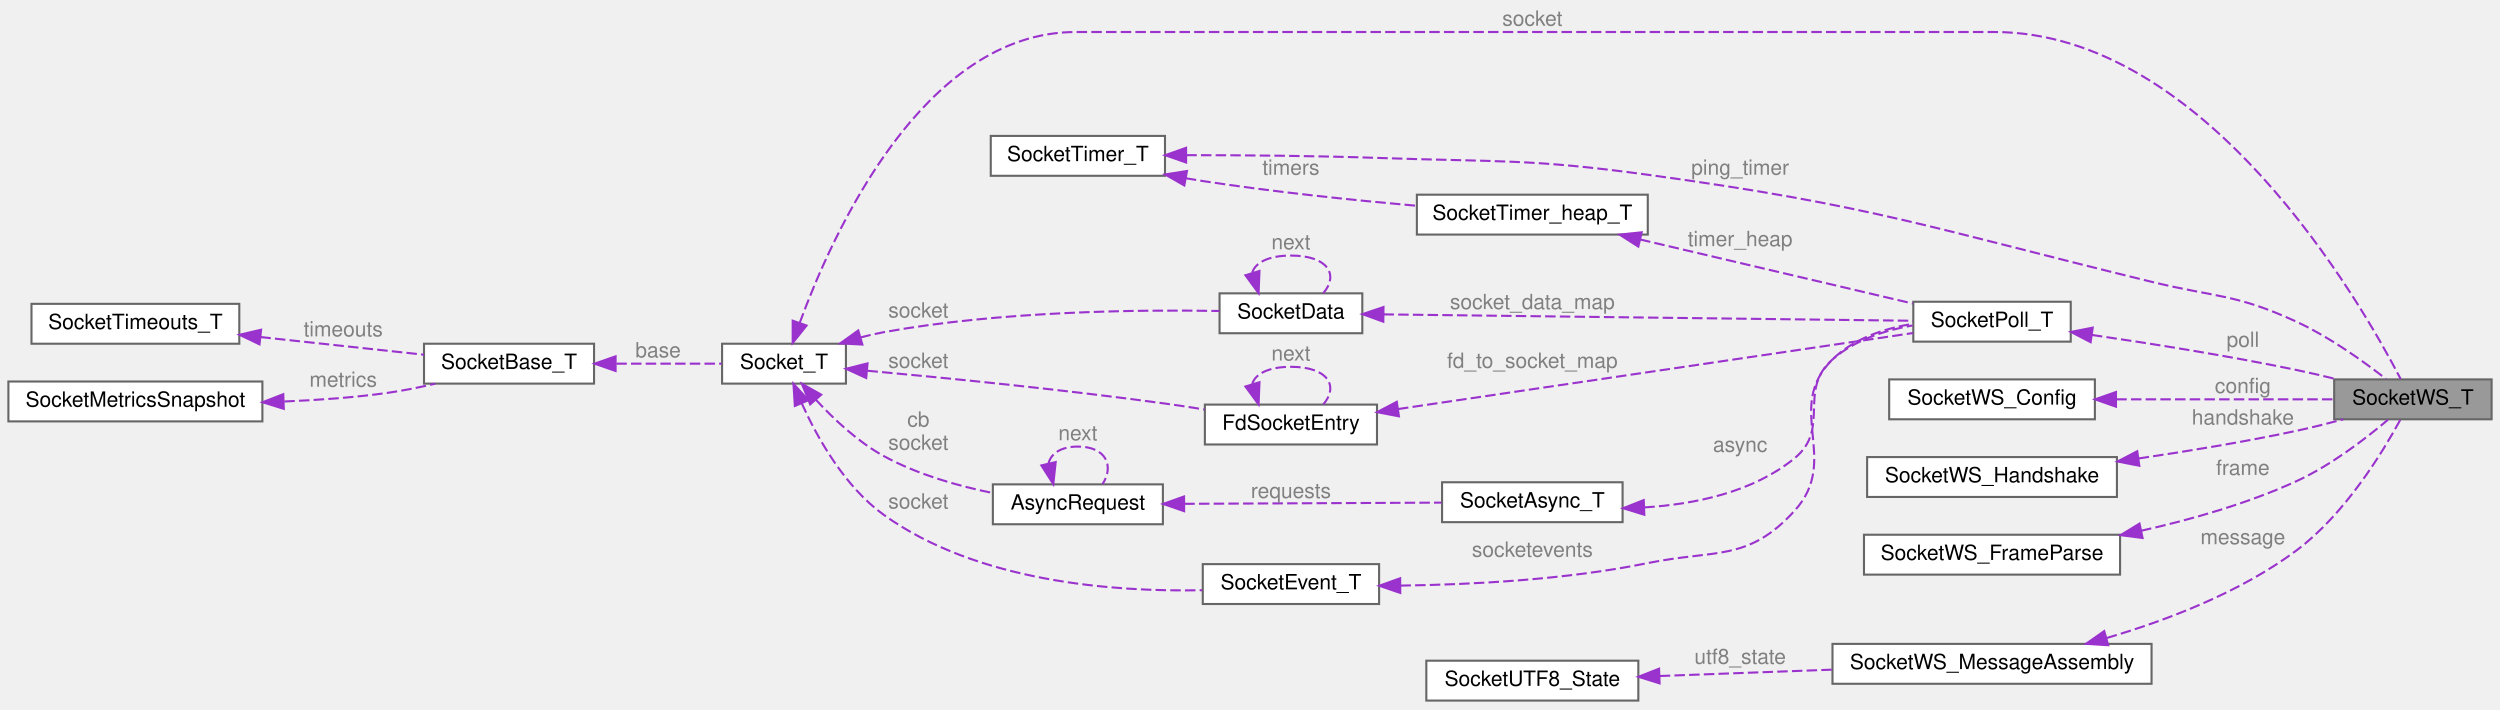
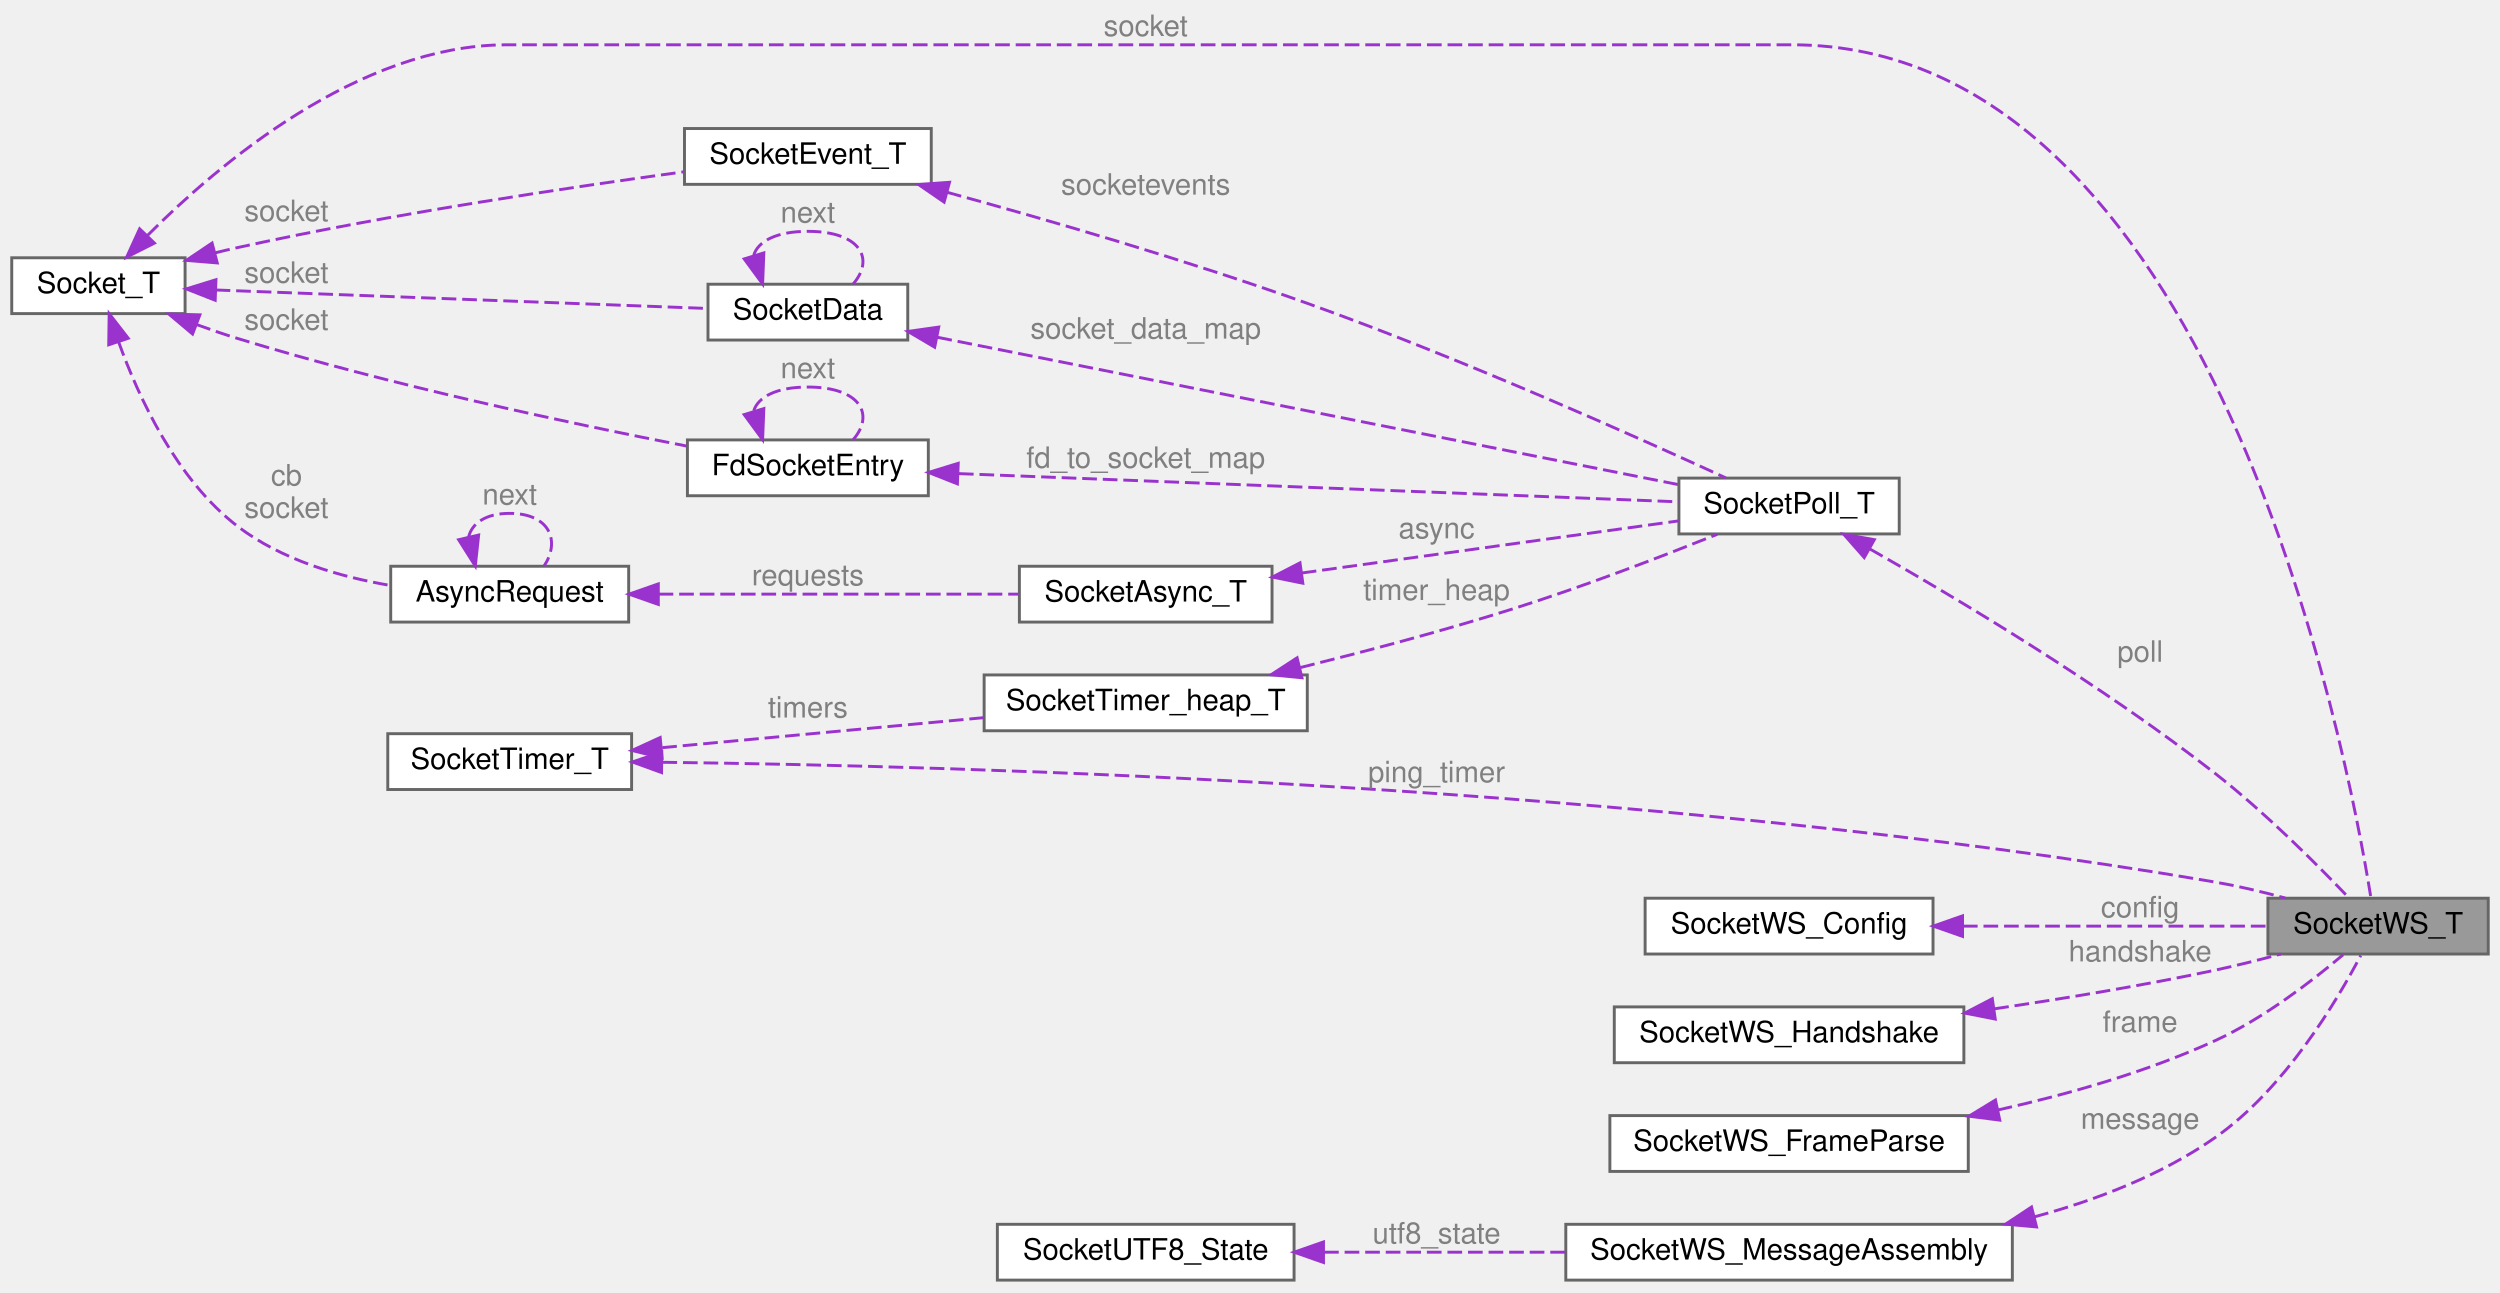
- <svg xmlns="http://www.w3.org/2000/svg" xmlns:xlink="http://www.w3.org/1999/xlink" width="1191pt" height="338pt" viewBox="0.00 0.00 1191.00 337.50">
-   <g id="graph0" class="graph" transform="scale(1 1) rotate(0) translate(4 333.5)">
+ <svg xmlns="http://www.w3.org/2000/svg" xmlns:xlink="http://www.w3.org/1999/xlink" width="851pt" height="440pt" viewBox="0.00 0.00 851.00 439.50">
+   <g id="graph0" class="graph" transform="scale(1 1) rotate(0) translate(4 435.5)">
    <g id="Node000001" class="node">
      <g id="a_Node000001">
        <a xlink:title="Opaque WebSocket connection context holding all protocol state.">
-           <polygon fill="#999999" stroke="#666666" points="1183,-153 1108,-153 1108,-134 1183,-134 1183,-153" />
-           <text text-anchor="middle" x="1145.5" y="-141" font-family="Helvetica,sans-Serif" font-size="10.00">SocketWS_T</text>
+           <polygon fill="#999999" stroke="#666666" points="843,-130 768,-130 768,-111 843,-111 843,-130" />
+           <text text-anchor="middle" x="805.5" y="-118" font-family="Helvetica,sans-Serif" font-size="10.00">SocketWS_T</text>
        </a>
      </g>
    </g>
    <g id="Node000002" class="node">
      <g id="a_Node000002">
        <a xlink:title=" ">
-           <polygon fill="white" stroke="#666666" points="399,-170 340,-170 340,-151 399,-151 399,-170" />
-           <text text-anchor="middle" x="369.5" y="-158" font-family="Helvetica,sans-Serif" font-size="10.00">Socket_T</text>
+           <polygon fill="white" stroke="#666666" points="59,-348 0,-348 0,-329 59,-329 59,-348" />
+           <text text-anchor="middle" x="29.5" y="-336" font-family="Helvetica,sans-Serif" font-size="10.00">Socket_T</text>
        </a>
      </g>
    </g>
    <g id="edge1_Node000001_Node000002" class="edge">
      <g id="a_edge1_Node000001_Node000002">
        <a xlink:title=" ">
-           <path fill="none" stroke="#9a32cd" stroke-dasharray="5,2" d="M376.95,-179.84C392.38,-222.02 435.64,-318.5 508.5,-318.5 508.5,-318.5 508.5,-318.5 946,-318.5 1046.84,-318.5 1120.69,-189.84 1139.69,-153.16" />
-           <polygon fill="#9a32cd" stroke="#9a32cd" points="380.25,-178.66 373.63,-170.38 373.64,-180.98 380.25,-178.66" />
-         </a>
-       </g>
-       <text text-anchor="middle" x="726" y="-321.5" font-family="Helvetica,sans-Serif" font-size="10.00" fill="grey"> socket</text>
+           <path fill="none" stroke="#9a32cd" stroke-dasharray="5,2" d="M46.27,-355.66C70.18,-379.7 118.17,-420.5 168.5,-420.5 168.5,-420.5 168.5,-420.5 606,-420.5 748.7,-420.5 794.8,-181.49 803.06,-130.14" />
+           <polygon fill="#9a32cd" stroke="#9a32cd" points="48.57,-353 39.12,-348.23 43.53,-357.86 48.57,-353" />
+         </a>
+       </g>
+       <text text-anchor="middle" x="386" y="-423.5" font-family="Helvetica,sans-Serif" font-size="10.00" fill="grey"> socket</text>
+     </g>
+     <g id="Node000010" class="node">
+       <g id="a_Node000010">
+         <a xlink:href="group__event__system.html#structSocketEvent__T" target="_top" xlink:title="Event notification structure returned by polling operations.">
+           <polygon fill="white" stroke="#666666" points="313,-392 229,-392 229,-373 313,-373 313,-392" />
+           <text text-anchor="middle" x="271" y="-380" font-family="Helvetica,sans-Serif" font-size="10.00">SocketEvent_T</text>
+         </a>
+       </g>
+     </g>
+     <g id="edge10_Node000010_Node000002" class="edge">
+       <g id="a_edge10_Node000010_Node000002">
+         <a xlink:title=" ">
+           <path fill="none" stroke="#9a32cd" stroke-dasharray="5,2" d="M69.33,-349.71C71.92,-350.35 74.49,-350.95 77,-351.5 128.88,-362.88 189.45,-371.93 228.71,-377.25" />
+           <polygon fill="#9a32cd" stroke="#9a32cd" points="69.95,-346.25 59.39,-347.12 68.19,-353.03 69.95,-346.25" />
+         </a>
+       </g>
+       <text text-anchor="middle" x="93.5" y="-360.5" font-family="Helvetica,sans-Serif" font-size="10.00" fill="grey"> socket</text>
+     </g>
+     <g id="Node000011" class="node">
+       <g id="a_Node000011">
+         <a xlink:href="group__poll__private.html#structSocketData" target="_top" xlink:title="Linked-list node for socket-to-userdata mapping in internal hash table.">
+           <polygon fill="white" stroke="#666666" points="305,-339 237,-339 237,-320 305,-320 305,-339" />
+           <text text-anchor="middle" x="271" y="-327" font-family="Helvetica,sans-Serif" font-size="10.00">SocketData</text>
+         </a>
+       </g>
+     </g>
+     <g id="edge12_Node000011_Node000002" class="edge">
+       <g id="a_edge12_Node000011_Node000002">
+         <a xlink:title=" ">
+           <path fill="none" stroke="#9a32cd" stroke-dasharray="5,2" d="M69.39,-337.04C115.9,-335.29 192.94,-332.4 236.78,-330.75" />
+           <polygon fill="#9a32cd" stroke="#9a32cd" points="69.25,-333.54 59.39,-337.41 69.51,-340.54 69.25,-333.54" />
+         </a>
+       </g>
+       <text text-anchor="middle" x="93.5" y="-339.5" font-family="Helvetica,sans-Serif" font-size="10.00" fill="grey"> socket</text>
+     </g>
+     <g id="Node000012" class="node">
+       <g id="a_Node000012">
+         <a xlink:href="group__poll__private.html#structFdSocketEntry" target="_top" xlink:title="Linked-list node for FD-to-socket reverse mapping in internal hash table.">
+           <polygon fill="white" stroke="#666666" points="312,-286 230,-286 230,-267 312,-267 312,-286" />
+           <text text-anchor="middle" x="271" y="-274" font-family="Helvetica,sans-Serif" font-size="10.00">FdSocketEntry</text>
+         </a>
+       </g>
+     </g>
+     <g id="edge15_Node000012_Node000002" class="edge">
+       <g id="a_edge15_Node000012_Node000002">
+         <a xlink:title=" ">
+           <path fill="none" stroke="#9a32cd" stroke-dasharray="5,2" d="M62.86,-325.29C67.56,-323.57 72.38,-321.91 77,-320.5 128.93,-304.62 190.27,-291.58 229.63,-283.93" />
+           <polygon fill="#9a32cd" stroke="#9a32cd" points="61.55,-322.04 53.45,-328.86 64.04,-328.58 61.55,-322.04" />
+         </a>
+       </g>
+       <text text-anchor="middle" x="93.5" y="-323.5" font-family="Helvetica,sans-Serif" font-size="10.00" fill="grey"> socket</text>
+     </g>
+     <g id="Node000014" class="node">
+       <g id="a_Node000014">
+         <a xlink:href="structAsyncRequest.html" target="_top" xlink:title="Internal structure for tracking asynchronous I/O requests.">
+           <polygon fill="white" stroke="#666666" points="210,-243 129,-243 129,-224 210,-224 210,-243" />
+           <text text-anchor="middle" x="169.5" y="-231" font-family="Helvetica,sans-Serif" font-size="10.00">AsyncRequest</text>
+         </a>
+       </g>
+     </g>
+     <g id="edge19_Node000014_Node000002" class="edge">
+       <g id="a_edge19_Node000014_Node000002">
+         <a xlink:title=" ">
+           <path fill="none" stroke="#9a32cd" stroke-dasharray="5,2" d="M36.37,-319.39C43.14,-300.57 56.11,-272.4 77,-256.5 91.86,-245.19 111.63,-239.39 128.99,-236.44" />
+           <polygon fill="#9a32cd" stroke="#9a32cd" points="33.01,-318.39 33.16,-328.99 39.65,-320.61 33.01,-318.39" />
+         </a>
+       </g>
+       <text text-anchor="middle" x="93.5" y="-270.5" font-family="Helvetica,sans-Serif" font-size="10.00" fill="grey"> cb</text>
+       <text text-anchor="middle" x="93.5" y="-259.5" font-family="Helvetica,sans-Serif" font-size="10.00" fill="grey">socket</text>
+     </g>
+     <g id="Node000003" class="node">
+       <g id="a_Node000003">
+         <a xlink:href="group__websocket.html#structSocketWS__Config" target="_top" xlink:title="Configuration parameters for WebSocket instances.">
+           <polygon fill="white" stroke="#666666" points="654,-130 556,-130 556,-111 654,-111 654,-130" />
+           <text text-anchor="middle" x="605" y="-118" font-family="Helvetica,sans-Serif" font-size="10.00">SocketWS_Config</text>
+         </a>
+       </g>
+     </g>
+     <g id="edge2_Node000001_Node000003" class="edge">
+       <g id="a_edge2_Node000001_Node000003">
+         <a xlink:title=" ">
+           <path fill="none" stroke="#9a32cd" stroke-dasharray="5,2" d="M664.18,-120.5C697.67,-120.5 738.74,-120.5 767.77,-120.5" />
+           <polygon fill="#9a32cd" stroke="#9a32cd" points="664.05,-117 654.05,-120.5 664.05,-124 664.05,-117" />
+         </a>
+       </g>
+       <text text-anchor="middle" x="724.5" y="-123.5" font-family="Helvetica,sans-Serif" font-size="10.00" fill="grey"> config</text>
+     </g>
+     <g id="Node000004" class="node">
+       <g id="a_Node000004">
+         <a xlink:href="group__websocket.html#structSocketWS__Handshake" target="_top" xlink:title="Context for WebSocket HTTP upgrade handshake.">
+           <polygon fill="white" stroke="#666666" points="664.5,-93 545.5,-93 545.5,-74 664.5,-74 664.5,-93" />
+           <text text-anchor="middle" x="605" y="-81" font-family="Helvetica,sans-Serif" font-size="10.00">SocketWS_Handshake</text>
+         </a>
+       </g>
+     </g>
+     <g id="edge3_Node000001_Node000004" class="edge">
+       <g id="a_edge3_Node000001_Node000004">
+         <a xlink:title=" ">
+           <path fill="none" stroke="#9a32cd" stroke-dasharray="5,2" d="M674.83,-92.34C698.74,-95.86 725.65,-100.31 750,-105.5 757.29,-107.06 765.06,-109.01 772.38,-110.99" />
+           <polygon fill="#9a32cd" stroke="#9a32cd" points="675.18,-88.86 664.78,-90.9 674.18,-95.79 675.18,-88.86" />
+         </a>
+       </g>
+       <text text-anchor="middle" x="724.5" y="-108.5" font-family="Helvetica,sans-Serif" font-size="10.00" fill="grey"> handshake</text>
+     </g>
+     <g id="Node000005" class="node">
+       <g id="a_Node000005">
+         <a xlink:href="group__websocket.html#structSocketWS__FrameParse" target="_top" xlink:title="Context for parsing incoming WebSocket frames.">
+           <polygon fill="white" stroke="#666666" points="666,-56 544,-56 544,-37 666,-37 666,-56" />
+           <text text-anchor="middle" x="605" y="-44" font-family="Helvetica,sans-Serif" font-size="10.00">SocketWS_FrameParse</text>
+         </a>
+       </g>
+     </g>
+     <g id="edge4_Node000001_Node000005" class="edge">
+       <g id="a_edge4_Node000001_Node000005">
+         <a xlink:title=" ">
+           <path fill="none" stroke="#9a32cd" stroke-dasharray="5,2" d="M676.01,-57.89C700.13,-63.27 726.87,-70.9 750,-81.5 766.5,-89.06 783.13,-101.89 793.6,-110.76" />
+           <polygon fill="#9a32cd" stroke="#9a32cd" points="676.72,-54.46 666.21,-55.8 675.26,-61.31 676.72,-54.46" />
+         </a>
+       </g>
+       <text text-anchor="middle" x="724.5" y="-84.5" font-family="Helvetica,sans-Serif" font-size="10.00" fill="grey"> frame</text>
+     </g>
+     <g id="Node000006" class="node">
+       <g id="a_Node000006">
+         <a xlink:href="group__websocket.html#structSocketWS__MessageAssembly" target="_top" xlink:title="State for reassembling fragmented WebSocket messages.">
+           <polygon fill="white" stroke="#666666" points="681,-19 529,-19 529,0 681,0 681,-19" />
+           <text text-anchor="middle" x="605" y="-7" font-family="Helvetica,sans-Serif" font-size="10.00">SocketWS_MessageAssembly</text>
+         </a>
+       </g>
+     </g>
+     <g id="edge5_Node000001_Node000006" class="edge">
+       <g id="a_edge5_Node000001_Node000006">
+         <a xlink:title=" ">
+           <path fill="none" stroke="#9a32cd" stroke-dasharray="5,2" d="M688.43,-21.51C709.79,-27.29 731.86,-35.84 750,-48.5 773.66,-65 791.46,-94.98 799.61,-110.53" />
+           <polygon fill="#9a32cd" stroke="#9a32cd" points="689.24,-18.1 678.69,-19.05 687.53,-24.89 689.24,-18.1" />
+         </a>
+       </g>
+       <text text-anchor="middle" x="724.5" y="-51.5" font-family="Helvetica,sans-Serif" font-size="10.00" fill="grey"> message</text>
+     </g>
+     <g id="Node000007" class="node">
+       <g id="a_Node000007">
+         <a xlink:href="group__utilities.html#structSocketUTF8__State" target="_top" xlink:title="State structure for incremental UTF-8 validation.">
+           <polygon fill="white" stroke="#666666" points="436.5,-19 335.5,-19 335.5,0 436.5,0 436.5,-19" />
+           <text text-anchor="middle" x="386" y="-7" font-family="Helvetica,sans-Serif" font-size="10.00">SocketUTF8_State</text>
+         </a>
+       </g>
+     </g>
+     <g id="edge6_Node000006_Node000007" class="edge">
+       <g id="a_edge6_Node000006_Node000007">
+         <a xlink:title=" ">
+           <path fill="none" stroke="#9a32cd" stroke-dasharray="5,2" d="M446.71,-9.5C472.06,-9.5 501.89,-9.5 528.72,-9.5" />
+           <polygon fill="#9a32cd" stroke="#9a32cd" points="446.51,-6 436.51,-9.5 446.51,-13 446.51,-6" />
+         </a>
+       </g>
+       <text text-anchor="middle" x="485" y="-12.5" font-family="Helvetica,sans-Serif" font-size="10.00" fill="grey"> utf8_state</text>
+     </g>
+     <g id="Node000008" class="node">
+       <g id="a_Node000008">
+         <a xlink:href="group__event__system.html#structSocketTimer__T" target="_top" xlink:title="Internal representation of a single scheduled timer event.">
+           <polygon fill="white" stroke="#666666" points="211,-186 128,-186 128,-167 211,-167 211,-186" />
+           <text text-anchor="middle" x="169.5" y="-174" font-family="Helvetica,sans-Serif" font-size="10.00">SocketTimer_T</text>
+         </a>
+       </g>
+     </g>
+     <g id="edge7_Node000001_Node000008" class="edge">
+       <g id="a_edge7_Node000001_Node000008">
+         <a xlink:title=" ">
+           <path fill="none" stroke="#9a32cd" stroke-dasharray="5,2" d="M221.49,-176.27C322.9,-175.07 556.77,-168.59 750,-135.5 757.83,-134.16 766.17,-132.16 773.9,-130.06" />
+           <polygon fill="#9a32cd" stroke="#9a32cd" points="221.19,-172.77 211.23,-176.38 221.26,-179.77 221.19,-172.77" />
+         </a>
+       </g>
+       <text text-anchor="middle" x="485" y="-169.5" font-family="Helvetica,sans-Serif" font-size="10.00" fill="grey"> ping_timer</text>
+     </g>
+     <g id="Node000015" class="node">
+       <g id="a_Node000015">
+         <a xlink:href="group__event__system.html#structSocketTimer__heap__T" target="_top" xlink:title="Binary min-heap container for managing multiple SocketTimer_T instances.">
+           <polygon fill="white" stroke="#666666" points="441,-206 331,-206 331,-187 441,-187 441,-206" />
+           <text text-anchor="middle" x="386" y="-194" font-family="Helvetica,sans-Serif" font-size="10.00">SocketTimer_heap_T</text>
+         </a>
+       </g>
+     </g>
+     <g id="edge22_Node000015_Node000008" class="edge">
+       <g id="a_edge22_Node000015_Node000008">
+         <a xlink:title=" ">
+           <path fill="none" stroke="#9a32cd" stroke-dasharray="5,2" d="M221.42,-181.25C254.37,-184.32 297.21,-188.31 330.79,-191.45" />
+           <polygon fill="#9a32cd" stroke="#9a32cd" points="221.38,-177.73 211.1,-180.29 220.73,-184.7 221.38,-177.73" />
+         </a>
+       </g>
+       <text text-anchor="middle" x="271" y="-191.5" font-family="Helvetica,sans-Serif" font-size="10.00" fill="grey"> timers</text>
+     </g>
+     <g id="Node000009" class="node">
+       <g id="a_Node000009">
+         <a xlink:href="group__poll__private.html#structSocketPoll__T" target="_top" xlink:title="Opaque internal state structure for SocketPoll instance.">
+           <polygon fill="white" stroke="#666666" points="642.5,-273 567.5,-273 567.5,-254 642.5,-254 642.5,-273" />
+           <text text-anchor="middle" x="605" y="-261" font-family="Helvetica,sans-Serif" font-size="10.00">SocketPoll_T</text>
+         </a>
+       </g>
+     </g>
+     <g id="edge8_Node000001_Node000009" class="edge">
+       <g id="a_edge8_Node000001_Node000009">
+         <a xlink:title=" ">
+           <path fill="none" stroke="#9a32cd" stroke-dasharray="5,2" d="M632.51,-248.88C662.22,-232.01 711.29,-202.71 750,-172.5 767.11,-159.14 784.95,-141.24 795.37,-130.31" />
+           <polygon fill="#9a32cd" stroke="#9a32cd" points="630.58,-245.95 623.59,-253.9 634.02,-252.05 630.58,-245.95" />
+         </a>
+       </g>
+       <text text-anchor="middle" x="724.5" y="-210.5" font-family="Helvetica,sans-Serif" font-size="10.00" fill="grey"> poll</text>
+     </g>
+     <g id="edge9_Node000009_Node000010" class="edge">
+       <g id="a_edge9_Node000009_Node000010">
+         <a xlink:title=" ">
+           <path fill="none" stroke="#9a32cd" stroke-dasharray="5,2" d="M318.37,-370.3C352.58,-360.93 400.1,-347.15 441,-332.5 493.22,-313.79 552.83,-287.16 583.46,-273.08" />
+           <polygon fill="#9a32cd" stroke="#9a32cd" points="317.38,-366.94 308.65,-372.94 319.21,-373.7 317.38,-366.94" />
+         </a>
+       </g>
+       <text text-anchor="middle" x="386" y="-369.5" font-family="Helvetica,sans-Serif" font-size="10.00" fill="grey"> socketevents</text>
+     </g>
+     <g id="edge11_Node000009_Node000011" class="edge">
+       <g id="a_edge11_Node000009_Node000011">
+         <a xlink:title=" ">
+           <path fill="none" stroke="#9a32cd" stroke-dasharray="5,2" d="M315.1,-320.93C380.96,-307.84 505.52,-283.08 567.32,-270.79" />
+           <polygon fill="#9a32cd" stroke="#9a32cd" points="314.17,-317.55 305.05,-322.93 315.54,-324.41 314.17,-317.55" />
+         </a>
+       </g>
+       <text text-anchor="middle" x="386" y="-320.5" font-family="Helvetica,sans-Serif" font-size="10.00" fill="grey"> socket_data_map</text>
+     </g>
+     <g id="edge13_Node000011_Node000011" class="edge">
+       <g id="a_edge13_Node000011_Node000011">
+         <a xlink:title=" ">
+           <path fill="none" stroke="#9a32cd" stroke-dasharray="5,2" d="M252.58,-348.91C254.03,-353.56 260.17,-357 271,-357 288.77,-357 293.91,-347.73 286.41,-339.08" />
+           <polygon fill="#9a32cd" stroke="#9a32cd" points="256.01,-349.67 255.59,-339.08 249.32,-347.62 256.01,-349.67" />
+         </a>
+       </g>
+       <text text-anchor="middle" x="271" y="-360" font-family="Helvetica,sans-Serif" font-size="10.00" fill="grey"> next</text>
+     </g>
+     <g id="edge14_Node000009_Node000012" class="edge">
+       <g id="a_edge14_Node000009_Node000012">
+         <a xlink:title=" ">
+           <path fill="none" stroke="#9a32cd" stroke-dasharray="5,2" d="M322.42,-274.53C389.85,-271.89 507.81,-267.27 567.37,-264.93" />
+           <polygon fill="#9a32cd" stroke="#9a32cd" points="321.9,-271.04 312.05,-274.93 322.18,-278.04 321.9,-271.04" />
+         </a>
+       </g>
+       <text text-anchor="middle" x="386" y="-276.5" font-family="Helvetica,sans-Serif" font-size="10.00" fill="grey"> fd_to_socket_map</text>
+     </g>
+     <g id="edge16_Node000012_Node000012" class="edge">
+       <g id="a_edge16_Node000012_Node000012">
+         <a xlink:title=" ">
+           <path fill="none" stroke="#9a32cd" stroke-dasharray="5,2" d="M252.58,-295.91C254.03,-300.56 260.17,-304 271,-304 288.77,-304 293.91,-294.73 286.41,-286.08" />
+           <polygon fill="#9a32cd" stroke="#9a32cd" points="256.01,-296.67 255.59,-286.08 249.32,-294.62 256.01,-296.67" />
+         </a>
+       </g>
+       <text text-anchor="middle" x="271" y="-307" font-family="Helvetica,sans-Serif" font-size="10.00" fill="grey"> next</text>
    </g>
    <g id="Node000013" class="node">
      <g id="a_Node000013">
-         <a xlink:href="group__event__system.html#structSocketEvent__T" target="_top" xlink:title="Event notification structure returned by polling operations.">
-           <polygon fill="white" stroke="#666666" points="653,-65 569,-65 569,-46 653,-46 653,-65" />
-           <text text-anchor="middle" x="611" y="-53" font-family="Helvetica,sans-Serif" font-size="10.00">SocketEvent_T</text>
-         </a>
-       </g>
-     </g>
-     <g id="edge13_Node000013_Node000002" class="edge">
-       <g id="a_edge13_Node000013_Node000002">
-         <a xlink:title=" ">
-           <path fill="none" stroke="#9a32cd" stroke-dasharray="5,2" d="M377.9,-141.7C385.34,-125.23 398.39,-101.88 417,-88.5 461.57,-56.45 526.72,-51.7 568.74,-52.57" />
-           <polygon fill="#9a32cd" stroke="#9a32cd" points="374.67,-140.35 373.99,-150.92 381.12,-143.08 374.67,-140.35" />
-         </a>
-       </g>
-       <text text-anchor="middle" x="433.5" y="-91.5" font-family="Helvetica,sans-Serif" font-size="10.00" fill="grey"> socket</text>
-     </g>
-     <g id="Node000014" class="node">
-       <g id="a_Node000014">
-         <a xlink:title=" ">
-           <polygon fill="white" stroke="#666666" points="645,-194 577,-194 577,-175 645,-175 645,-194" />
-           <text text-anchor="middle" x="611" y="-182" font-family="Helvetica,sans-Serif" font-size="10.00">SocketData</text>
-         </a>
-       </g>
-     </g>
-     <g id="edge15_Node000014_Node000002" class="edge">
-       <g id="a_edge15_Node000014_Node000002">
-         <a xlink:title=" ">
-           <path fill="none" stroke="#9a32cd" stroke-dasharray="5,2" d="M405.91,-172.98C409.62,-173.97 413.36,-174.84 417,-175.5 472.45,-185.55 538.24,-186.29 576.92,-185.6" />
-           <polygon fill="#9a32cd" stroke="#9a32cd" points="406.84,-169.61 396.26,-170.15 404.87,-176.33 406.84,-169.61" />
-         </a>
-       </g>
-       <text text-anchor="middle" x="433.5" y="-182.5" font-family="Helvetica,sans-Serif" font-size="10.00" fill="grey"> socket</text>
-     </g>
-     <g id="Node000015" class="node">
-       <g id="a_Node000015">
-         <a xlink:title=" ">
-           <polygon fill="white" stroke="#666666" points="652,-141 570,-141 570,-122 652,-122 652,-141" />
-           <text text-anchor="middle" x="611" y="-129" font-family="Helvetica,sans-Serif" font-size="10.00">FdSocketEntry</text>
-         </a>
-       </g>
-     </g>
-     <g id="edge18_Node000015_Node000002" class="edge">
-       <g id="a_edge18_Node000015_Node000002">
-         <a xlink:title=" ">
-           <path fill="none" stroke="#9a32cd" stroke-dasharray="5,2" d="M409.25,-157.13C445.86,-153.78 502.27,-148.19 551,-141.5 557.07,-140.67 563.48,-139.69 569.75,-138.67" />
-           <polygon fill="#9a32cd" stroke="#9a32cd" points="408.66,-153.67 399.02,-158.06 409.29,-160.64 408.66,-153.67" />
-         </a>
-       </g>
-       <text text-anchor="middle" x="433.5" y="-158.5" font-family="Helvetica,sans-Serif" font-size="10.00" fill="grey"> socket</text>
-     </g>
-     <g id="Node000017" class="node">
-       <g id="a_Node000017">
-         <a xlink:href="structAsyncRequest.html" target="_top" xlink:title="Internal structure for tracking asynchronous I/O requests.">
-           <polygon fill="white" stroke="#666666" points="550,-103 469,-103 469,-84 550,-84 550,-103" />
-           <text text-anchor="middle" x="509.5" y="-91" font-family="Helvetica,sans-Serif" font-size="10.00">AsyncRequest</text>
-         </a>
-       </g>
-     </g>
-     <g id="edge22_Node000017_Node000002" class="edge">
-       <g id="a_edge22_Node000017_Node000002">
-         <a xlink:title=" ">
-           <path fill="none" stroke="#9a32cd" stroke-dasharray="5,2" d="M384.63,-143.38C393.11,-134.15 404.64,-123.28 417,-116.5 432.79,-107.83 451.91,-102.36 468.57,-98.95" />
-           <polygon fill="#9a32cd" stroke="#9a32cd" points="381.97,-141.11 378.01,-150.93 387.23,-145.72 381.97,-141.11" />
-         </a>
-       </g>
-       <text text-anchor="middle" x="433.5" y="-130.5" font-family="Helvetica,sans-Serif" font-size="10.00" fill="grey"> cb</text>
-       <text text-anchor="middle" x="433.5" y="-119.5" font-family="Helvetica,sans-Serif" font-size="10.00" fill="grey">socket</text>
-     </g>
-     <g id="Node000003" class="node">
-       <g id="a_Node000003">
-         <a xlink:href="group__core__io.html#structSocketBase__T" target="_top" xlink:title="Internal implementation of SocketBase_T opaque type.">
-           <polygon fill="white" stroke="#666666" points="279,-170 198,-170 198,-151 279,-151 279,-170" />
-           <text text-anchor="middle" x="238.5" y="-158" font-family="Helvetica,sans-Serif" font-size="10.00">SocketBase_T</text>
-         </a>
-       </g>
-     </g>
-     <g id="edge2_Node000002_Node000003" class="edge">
-       <g id="a_edge2_Node000002_Node000003">
-         <a xlink:title=" ">
-           <path fill="none" stroke="#9a32cd" stroke-dasharray="5,2" d="M289.61,-160.5C306.59,-160.5 324.98,-160.5 339.73,-160.5" />
-           <polygon fill="#9a32cd" stroke="#9a32cd" points="289.26,-157 279.26,-160.5 289.26,-164 289.26,-157" />
-         </a>
-       </g>
-       <text text-anchor="middle" x="309.5" y="-163.5" font-family="Helvetica,sans-Serif" font-size="10.00" fill="grey"> base</text>
-     </g>
-     <g id="Node000004" class="node">
-       <g id="a_Node000004">
-         <a xlink:href="group__foundation.html#structSocketTimeouts__T" target="_top" xlink:title="Basic timeout configuration structure for socket operations.">
-           <polygon fill="white" stroke="#666666" points="110,-189 11,-189 11,-170 110,-170 110,-189" />
-           <text text-anchor="middle" x="60.5" y="-177" font-family="Helvetica,sans-Serif" font-size="10.00">SocketTimeouts_T</text>
-         </a>
-       </g>
-     </g>
-     <g id="edge3_Node000003_Node000004" class="edge">
-       <g id="a_edge3_Node000003_Node000004">
-         <a xlink:title=" ">
-           <path fill="none" stroke="#9a32cd" stroke-dasharray="5,2" d="M120.03,-173.18C145.65,-170.42 175.02,-167.24 197.99,-164.77" />
-           <polygon fill="#9a32cd" stroke="#9a32cd" points="119.63,-169.7 110.06,-174.26 120.38,-176.66 119.63,-169.7" />
-         </a>
-       </g>
-       <text text-anchor="middle" x="159.5" y="-173.5" font-family="Helvetica,sans-Serif" font-size="10.00" fill="grey"> timeouts</text>
-     </g>
-     <g id="Node000005" class="node">
-       <g id="a_Node000005">
-         <a xlink:href="group__foundation.html#structSocketMetricsSnapshot" target="_top" xlink:title="SocketMetricsSnapshot - Thread-safe snapshot of all library metrics.">
-           <polygon fill="white" stroke="#666666" points="121,-152 0,-152 0,-133 121,-133 121,-152" />
-           <text text-anchor="middle" x="60.5" y="-140" font-family="Helvetica,sans-Serif" font-size="10.00">SocketMetricsSnapshot</text>
-         </a>
-       </g>
-     </g>
-     <g id="edge4_Node000003_Node000005" class="edge">
-       <g id="a_edge4_Node000003_Node000005">
-         <a xlink:title=" ">
-           <path fill="none" stroke="#9a32cd" stroke-dasharray="5,2" d="M131.44,-142.48C147.45,-143.14 164.36,-144.35 180,-146.5 187.63,-147.55 195.73,-149.18 203.36,-150.97" />
-           <polygon fill="#9a32cd" stroke="#9a32cd" points="131.19,-138.97 121.08,-142.13 130.95,-145.97 131.19,-138.97" />
-         </a>
-       </g>
-       <text text-anchor="middle" x="159.5" y="-149.5" font-family="Helvetica,sans-Serif" font-size="10.00" fill="grey"> metrics</text>
-     </g>
-     <g id="Node000006" class="node">
-       <g id="a_Node000006">
-         <a xlink:href="group__websocket.html#structSocketWS__Config" target="_top" xlink:title="Configuration parameters for WebSocket instances.">
-           <polygon fill="white" stroke="#666666" points="994,-153 896,-153 896,-134 994,-134 994,-153" />
-           <text text-anchor="middle" x="945" y="-141" font-family="Helvetica,sans-Serif" font-size="10.00">SocketWS_Config</text>
-         </a>
-       </g>
-     </g>
-     <g id="edge5_Node000001_Node000006" class="edge">
-       <g id="a_edge5_Node000001_Node000006">
-         <a xlink:title=" ">
-           <path fill="none" stroke="#9a32cd" stroke-dasharray="5,2" d="M1004.18,-143.5C1037.67,-143.5 1078.74,-143.5 1107.77,-143.5" />
-           <polygon fill="#9a32cd" stroke="#9a32cd" points="1004.05,-140 994.05,-143.5 1004.05,-147 1004.05,-140" />
-         </a>
-       </g>
-       <text text-anchor="middle" x="1064.5" y="-146.5" font-family="Helvetica,sans-Serif" font-size="10.00" fill="grey"> config</text>
-     </g>
-     <g id="Node000007" class="node">
-       <g id="a_Node000007">
-         <a xlink:href="group__websocket.html#structSocketWS__Handshake" target="_top" xlink:title="Context for WebSocket HTTP upgrade handshake.">
-           <polygon fill="white" stroke="#666666" points="1004.5,-116 885.5,-116 885.5,-97 1004.5,-97 1004.5,-116" />
-           <text text-anchor="middle" x="945" y="-104" font-family="Helvetica,sans-Serif" font-size="10.00">SocketWS_Handshake</text>
-         </a>
-       </g>
-     </g>
-     <g id="edge6_Node000001_Node000007" class="edge">
-       <g id="a_edge6_Node000001_Node000007">
-         <a xlink:title=" ">
-           <path fill="none" stroke="#9a32cd" stroke-dasharray="5,2" d="M1014.83,-115.34C1038.74,-118.86 1065.65,-123.31 1090,-128.5 1097.29,-130.06 1105.06,-132.01 1112.38,-133.99" />
-           <polygon fill="#9a32cd" stroke="#9a32cd" points="1015.18,-111.86 1004.78,-113.9 1014.18,-118.79 1015.18,-111.86" />
-         </a>
-       </g>
-       <text text-anchor="middle" x="1064.5" y="-131.5" font-family="Helvetica,sans-Serif" font-size="10.00" fill="grey"> handshake</text>
-     </g>
-     <g id="Node000008" class="node">
-       <g id="a_Node000008">
-         <a xlink:href="group__websocket.html#structSocketWS__FrameParse" target="_top" xlink:title="Context for parsing incoming WebSocket frames.">
-           <polygon fill="white" stroke="#666666" points="1006,-79 884,-79 884,-60 1006,-60 1006,-79" />
-           <text text-anchor="middle" x="945" y="-67" font-family="Helvetica,sans-Serif" font-size="10.00">SocketWS_FrameParse</text>
-         </a>
-       </g>
-     </g>
-     <g id="edge7_Node000001_Node000008" class="edge">
-       <g id="a_edge7_Node000001_Node000008">
-         <a xlink:title=" ">
-           <path fill="none" stroke="#9a32cd" stroke-dasharray="5,2" d="M1016.01,-80.89C1040.13,-86.27 1066.87,-93.9 1090,-104.5 1106.5,-112.06 1123.13,-124.89 1133.6,-133.76" />
-           <polygon fill="#9a32cd" stroke="#9a32cd" points="1016.72,-77.46 1006.21,-78.8 1015.26,-84.31 1016.72,-77.46" />
-         </a>
-       </g>
-       <text text-anchor="middle" x="1064.5" y="-107.5" font-family="Helvetica,sans-Serif" font-size="10.00" fill="grey"> frame</text>
-     </g>
-     <g id="Node000009" class="node">
-       <g id="a_Node000009">
-         <a xlink:href="group__websocket.html#structSocketWS__MessageAssembly" target="_top" xlink:title="State for reassembling fragmented WebSocket messages.">
-           <polygon fill="white" stroke="#666666" points="1021,-27 869,-27 869,-8 1021,-8 1021,-27" />
-           <text text-anchor="middle" x="945" y="-15" font-family="Helvetica,sans-Serif" font-size="10.00">SocketWS_MessageAssembly</text>
-         </a>
-       </g>
-     </g>
-     <g id="edge8_Node000001_Node000009" class="edge">
-       <g id="a_edge8_Node000001_Node000009">
-         <a xlink:title=" ">
-           <path fill="none" stroke="#9a32cd" stroke-dasharray="5,2" d="M999.66,-29.82C1028.41,-38.25 1063.29,-51.58 1090,-71.5 1113.12,-88.75 1131.16,-118.4 1139.48,-133.71" />
-           <polygon fill="#9a32cd" stroke="#9a32cd" points="1000.35,-26.37 989.77,-27.04 998.45,-33.11 1000.35,-26.37" />
-         </a>
-       </g>
-       <text text-anchor="middle" x="1064.5" y="-74.5" font-family="Helvetica,sans-Serif" font-size="10.00" fill="grey"> message</text>
-     </g>
-     <g id="Node000010" class="node">
-       <g id="a_Node000010">
-         <a xlink:href="group__utilities.html#structSocketUTF8__State" target="_top" xlink:title="State structure for incremental UTF-8 validation.">
-           <polygon fill="white" stroke="#666666" points="776.5,-19 675.5,-19 675.5,0 776.5,0 776.5,-19" />
-           <text text-anchor="middle" x="726" y="-7" font-family="Helvetica,sans-Serif" font-size="10.00">SocketUTF8_State</text>
-         </a>
-       </g>
-     </g>
-     <g id="edge9_Node000009_Node000010" class="edge">
-       <g id="a_edge9_Node000009_Node000010">
-         <a xlink:title=" ">
-           <path fill="none" stroke="#9a32cd" stroke-dasharray="5,2" d="M786.71,-11.7C812.06,-12.64 841.89,-13.74 868.72,-14.72" />
-           <polygon fill="#9a32cd" stroke="#9a32cd" points="786.63,-8.2 776.51,-11.33 786.38,-15.19 786.63,-8.2" />
-         </a>
-       </g>
-       <text text-anchor="middle" x="825" y="-17.5" font-family="Helvetica,sans-Serif" font-size="10.00" fill="grey"> utf8_state</text>
-     </g>
-     <g id="Node000011" class="node">
-       <g id="a_Node000011">
-         <a xlink:href="group__event__system.html#structSocketTimer__T" target="_top" xlink:title="Internal representation of a single scheduled timer event.">
-           <polygon fill="white" stroke="#666666" points="551,-269 468,-269 468,-250 551,-250 551,-269" />
-           <text text-anchor="middle" x="509.5" y="-257" font-family="Helvetica,sans-Serif" font-size="10.00">SocketTimer_T</text>
-         </a>
-       </g>
-     </g>
-     <g id="edge10_Node000001_Node000011" class="edge">
-       <g id="a_edge10_Node000001_Node000011">
-         <a xlink:title=" ">
-           <path fill="none" stroke="#9a32cd" stroke-dasharray="5,2" d="M561.13,-259.83C588.36,-259.83 622.53,-259.56 653,-258.5 709.97,-256.52 724.53,-258.22 781,-250.5 889.04,-235.73 915.05,-225.32 1021,-199.5 1051.9,-191.97 1061.12,-193.83 1090,-180.5 1105.78,-173.21 1122.04,-161.54 1132.64,-153.25" />
-           <polygon fill="#9a32cd" stroke="#9a32cd" points="561.06,-256.33 551.05,-259.81 561.05,-263.33 561.06,-256.33" />
-         </a>
-       </g>
-       <text text-anchor="middle" x="825" y="-250.5" font-family="Helvetica,sans-Serif" font-size="10.00" fill="grey"> ping_timer</text>
-     </g>
-     <g id="Node000018" class="node">
-       <g id="a_Node000018">
-         <a xlink:href="group__event__system.html#structSocketTimer__heap__T" target="_top" xlink:title="Binary min-heap container for managing multiple SocketTimer_T instances.">
-           <polygon fill="white" stroke="#666666" points="781,-241 671,-241 671,-222 781,-222 781,-241" />
-           <text text-anchor="middle" x="726" y="-229" font-family="Helvetica,sans-Serif" font-size="10.00">SocketTimer_heap_T</text>
-         </a>
-       </g>
-     </g>
-     <g id="edge25_Node000018_Node000011" class="edge">
-       <g id="a_edge25_Node000018_Node000011">
-         <a xlink:title=" ">
-           <path fill="none" stroke="#9a32cd" stroke-dasharray="5,2" d="M560.91,-248.83C563.64,-248.35 566.35,-247.91 569,-247.5 602.64,-242.34 640.62,-238.4 670.68,-235.73" />
-           <polygon fill="#9a32cd" stroke="#9a32cd" points="560.21,-245.4 551,-250.64 561.47,-252.28 560.21,-245.4" />
-         </a>
-       </g>
-       <text text-anchor="middle" x="611" y="-250.5" font-family="Helvetica,sans-Serif" font-size="10.00" fill="grey"> timers</text>
-     </g>
-     <g id="Node000012" class="node">
-       <g id="a_Node000012">
-         <a xlink:title=" ">
-           <polygon fill="white" stroke="#666666" points="982.5,-190 907.5,-190 907.5,-171 982.5,-171 982.5,-190" />
-           <text text-anchor="middle" x="945" y="-178" font-family="Helvetica,sans-Serif" font-size="10.00">SocketPoll_T</text>
-         </a>
-       </g>
-     </g>
-     <g id="edge11_Node000001_Node000012" class="edge">
-       <g id="a_edge11_Node000001_Node000012">
-         <a xlink:title=" ">
-           <path fill="none" stroke="#9a32cd" stroke-dasharray="5,2" d="M992.58,-174.18C1020.88,-170.07 1057.66,-164.22 1090,-157.5 1096.31,-156.19 1102.99,-154.62 1109.43,-153.02" />
-           <polygon fill="#9a32cd" stroke="#9a32cd" points="991.97,-170.73 982.57,-175.62 992.96,-177.66 991.97,-170.73" />
-         </a>
-       </g>
-       <text text-anchor="middle" x="1064.5" y="-168.5" font-family="Helvetica,sans-Serif" font-size="10.00" fill="grey"> poll</text>
-     </g>
-     <g id="edge12_Node000012_Node000013" class="edge">
-       <g id="a_edge12_Node000012_Node000013">
-         <a xlink:title=" ">
-           <path fill="none" stroke="#9a32cd" stroke-dasharray="5,2" d="M663.16,-54.77C696.93,-55.21 741.98,-57.55 781,-65.5 813.37,-72.1 828.81,-66.02 851,-90.5 873.15,-114.94 845.57,-139.29 869,-162.5 879.08,-172.49 893.68,-177.29 907.31,-179.49" />
-           <polygon fill="#9a32cd" stroke="#9a32cd" points="663.08,-51.27 653.06,-54.7 663.03,-58.27 663.08,-51.27" />
-         </a>
-       </g>
-       <text text-anchor="middle" x="726" y="-68.5" font-family="Helvetica,sans-Serif" font-size="10.00" fill="grey"> socketevents</text>
-     </g>
-     <g id="edge14_Node000012_Node000014" class="edge">
-       <g id="a_edge14_Node000012_Node000014">
-         <a xlink:title=" ">
-           <path fill="none" stroke="#9a32cd" stroke-dasharray="5,2" d="M655.1,-183.98C720.96,-183.19 845.52,-181.69 907.32,-180.94" />
-           <polygon fill="#9a32cd" stroke="#9a32cd" points="655,-180.48 645.05,-184.1 655.09,-187.48 655,-180.48" />
-         </a>
-       </g>
-       <text text-anchor="middle" x="726" y="-186.5" font-family="Helvetica,sans-Serif" font-size="10.00" fill="grey"> socket_data_map</text>
-     </g>
-     <g id="edge16_Node000014_Node000014" class="edge">
-       <g id="a_edge16_Node000014_Node000014">
-         <a xlink:title=" ">
-           <path fill="none" stroke="#9a32cd" stroke-dasharray="5,2" d="M592.58,-203.91C594.03,-208.56 600.17,-212 611,-212 628.77,-212 633.91,-202.73 626.41,-194.08" />
-           <polygon fill="#9a32cd" stroke="#9a32cd" points="596.01,-204.67 595.59,-194.08 589.32,-202.62 596.01,-204.67" />
-         </a>
-       </g>
-       <text text-anchor="middle" x="611" y="-215" font-family="Helvetica,sans-Serif" font-size="10.00" fill="grey"> next</text>
-     </g>
-     <g id="edge17_Node000012_Node000015" class="edge">
-       <g id="a_edge17_Node000012_Node000015">
-         <a xlink:title=" ">
-           <path fill="none" stroke="#9a32cd" stroke-dasharray="5,2" d="M662,-138.88C729.37,-148.82 847.69,-166.29 907.37,-175.09" />
-           <polygon fill="#9a32cd" stroke="#9a32cd" points="662.45,-135.41 652.05,-137.41 661.43,-142.33 662.45,-135.41" />
-         </a>
-       </g>
-       <text text-anchor="middle" x="726" y="-158.5" font-family="Helvetica,sans-Serif" font-size="10.00" fill="grey"> fd_to_socket_map</text>
-     </g>
-     <g id="edge19_Node000015_Node000015" class="edge">
-       <g id="a_edge19_Node000015_Node000015">
-         <a xlink:title=" ">
-           <path fill="none" stroke="#9a32cd" stroke-dasharray="5,2" d="M592.58,-150.91C594.03,-155.56 600.17,-159 611,-159 628.77,-159 633.91,-149.73 626.41,-141.08" />
-           <polygon fill="#9a32cd" stroke="#9a32cd" points="596.01,-151.67 595.59,-141.08 589.32,-149.62 596.01,-151.67" />
-         </a>
-       </g>
-       <text text-anchor="middle" x="611" y="-162" font-family="Helvetica,sans-Serif" font-size="10.00" fill="grey"> next</text>
-     </g>
-     <g id="Node000016" class="node">
-       <g id="a_Node000016">
        <a xlink:href="group__async__io.html#structSocketAsync__T" target="_top" xlink:title="Core structure for asynchronous I/O context management.">
-           <polygon fill="white" stroke="#666666" points="769,-104 683,-104 683,-85 769,-85 769,-104" />
-           <text text-anchor="middle" x="726" y="-92" font-family="Helvetica,sans-Serif" font-size="10.00">SocketAsync_T</text>
-         </a>
-       </g>
-     </g>
-     <g id="edge20_Node000012_Node000016" class="edge">
-       <g id="a_edge20_Node000012_Node000016">
-         <a xlink:title=" ">
-           <path fill="none" stroke="#9a32cd" stroke-dasharray="5,2" d="M779.34,-92.02C803.52,-93.51 831.2,-99.28 851,-115.5 868.3,-129.68 852.19,-147.75 869,-162.5 879.47,-171.69 893.81,-176.38 907.15,-178.71" />
-           <polygon fill="#9a32cd" stroke="#9a32cd" points="779.35,-88.52 769.22,-91.63 779.08,-95.51 779.35,-88.52" />
-         </a>
-       </g>
-       <text text-anchor="middle" x="825" y="-118.5" font-family="Helvetica,sans-Serif" font-size="10.00" fill="grey"> async</text>
-     </g>
-     <g id="edge21_Node000016_Node000017" class="edge">
-       <g id="a_edge21_Node000016_Node000017">
-         <a xlink:title=" ">
-           <path fill="none" stroke="#9a32cd" stroke-dasharray="5,2" d="M560.19,-93.73C597.31,-93.9 647.5,-94.14 682.7,-94.3" />
-           <polygon fill="#9a32cd" stroke="#9a32cd" points="560.11,-90.23 550.09,-93.68 560.08,-97.23 560.11,-90.23" />
-         </a>
-       </g>
-       <text text-anchor="middle" x="611" y="-96.5" font-family="Helvetica,sans-Serif" font-size="10.00" fill="grey"> requests</text>
-     </g>
-     <g id="edge23_Node000017_Node000017" class="edge">
-       <g id="a_edge23_Node000017_Node000017">
-         <a xlink:title=" ">
-           <path fill="none" stroke="#9a32cd" stroke-dasharray="5,2" d="M495.5,-112.91C496.6,-117.56 501.27,-121 509.5,-121 523.01,-121 526.91,-111.73 521.21,-103.08" />
-           <polygon fill="#9a32cd" stroke="#9a32cd" points="498.93,-113.62 497.79,-103.08 492.12,-112.03 498.93,-113.62" />
-         </a>
-       </g>
-       <text text-anchor="middle" x="509.5" y="-124" font-family="Helvetica,sans-Serif" font-size="10.00" fill="grey"> next</text>
-     </g>
-     <g id="edge24_Node000012_Node000018" class="edge">
-       <g id="a_edge24_Node000012_Node000018">
-         <a xlink:title=" ">
-           <path fill="none" stroke="#9a32cd" stroke-dasharray="5,2" d="M777.32,-219.67C817.05,-210.34 871.55,-197.53 907.25,-189.14" />
-           <polygon fill="#9a32cd" stroke="#9a32cd" points="776.5,-216.27 767.56,-221.97 778.1,-223.09 776.5,-216.27" />
-         </a>
-       </g>
-       <text text-anchor="middle" x="825" y="-216.5" font-family="Helvetica,sans-Serif" font-size="10.00" fill="grey"> timer_heap</text>
+           <polygon fill="white" stroke="#666666" points="429,-243 343,-243 343,-224 429,-224 429,-243" />
+           <text text-anchor="middle" x="386" y="-231" font-family="Helvetica,sans-Serif" font-size="10.00">SocketAsync_T</text>
+         </a>
+       </g>
+     </g>
+     <g id="edge17_Node000009_Node000013" class="edge">
+       <g id="a_edge17_Node000009_Node000013">
+         <a xlink:title=" ">
+           <path fill="none" stroke="#9a32cd" stroke-dasharray="5,2" d="M439.11,-240.7C478.73,-246.18 532.26,-253.58 567.43,-258.44" />
+           <polygon fill="#9a32cd" stroke="#9a32cd" points="439.48,-237.22 429.1,-239.32 438.52,-244.16 439.48,-237.22" />
+         </a>
+       </g>
+       <text text-anchor="middle" x="485" y="-252.5" font-family="Helvetica,sans-Serif" font-size="10.00" fill="grey"> async</text>
+     </g>
+     <g id="edge18_Node000013_Node000014" class="edge">
+       <g id="a_edge18_Node000013_Node000014">
+         <a xlink:title=" ">
+           <path fill="none" stroke="#9a32cd" stroke-dasharray="5,2" d="M220.19,-233.5C257.31,-233.5 307.5,-233.5 342.7,-233.5" />
+           <polygon fill="#9a32cd" stroke="#9a32cd" points="220.09,-230 210.09,-233.5 220.09,-237 220.09,-230" />
+         </a>
+       </g>
+       <text text-anchor="middle" x="271" y="-236.5" font-family="Helvetica,sans-Serif" font-size="10.00" fill="grey"> requests</text>
+     </g>
+     <g id="edge20_Node000014_Node000014" class="edge">
+       <g id="a_edge20_Node000014_Node000014">
+         <a xlink:title=" ">
+           <path fill="none" stroke="#9a32cd" stroke-dasharray="5,2" d="M155.5,-252.91C156.6,-257.56 161.27,-261 169.5,-261 183.01,-261 186.91,-251.73 181.21,-243.08" />
+           <polygon fill="#9a32cd" stroke="#9a32cd" points="158.93,-253.62 157.79,-243.08 152.12,-252.03 158.93,-253.62" />
+         </a>
+       </g>
+       <text text-anchor="middle" x="169.5" y="-264" font-family="Helvetica,sans-Serif" font-size="10.00" fill="grey"> next</text>
+     </g>
+     <g id="edge21_Node000009_Node000015" class="edge">
+       <g id="a_edge21_Node000009_Node000015">
+         <a xlink:title=" ">
+           <path fill="none" stroke="#9a32cd" stroke-dasharray="5,2" d="M438.63,-208.51C461.03,-214.06 487.47,-221.06 511,-228.5 535.02,-236.09 561.89,-246.41 580.55,-253.87" />
+           <polygon fill="#9a32cd" stroke="#9a32cd" points="439.19,-205.04 428.65,-206.07 437.53,-211.84 439.19,-205.04" />
+         </a>
+       </g>
+       <text text-anchor="middle" x="485" y="-231.5" font-family="Helvetica,sans-Serif" font-size="10.00" fill="grey"> timer_heap</text>
    </g>
  </g>
</svg>
